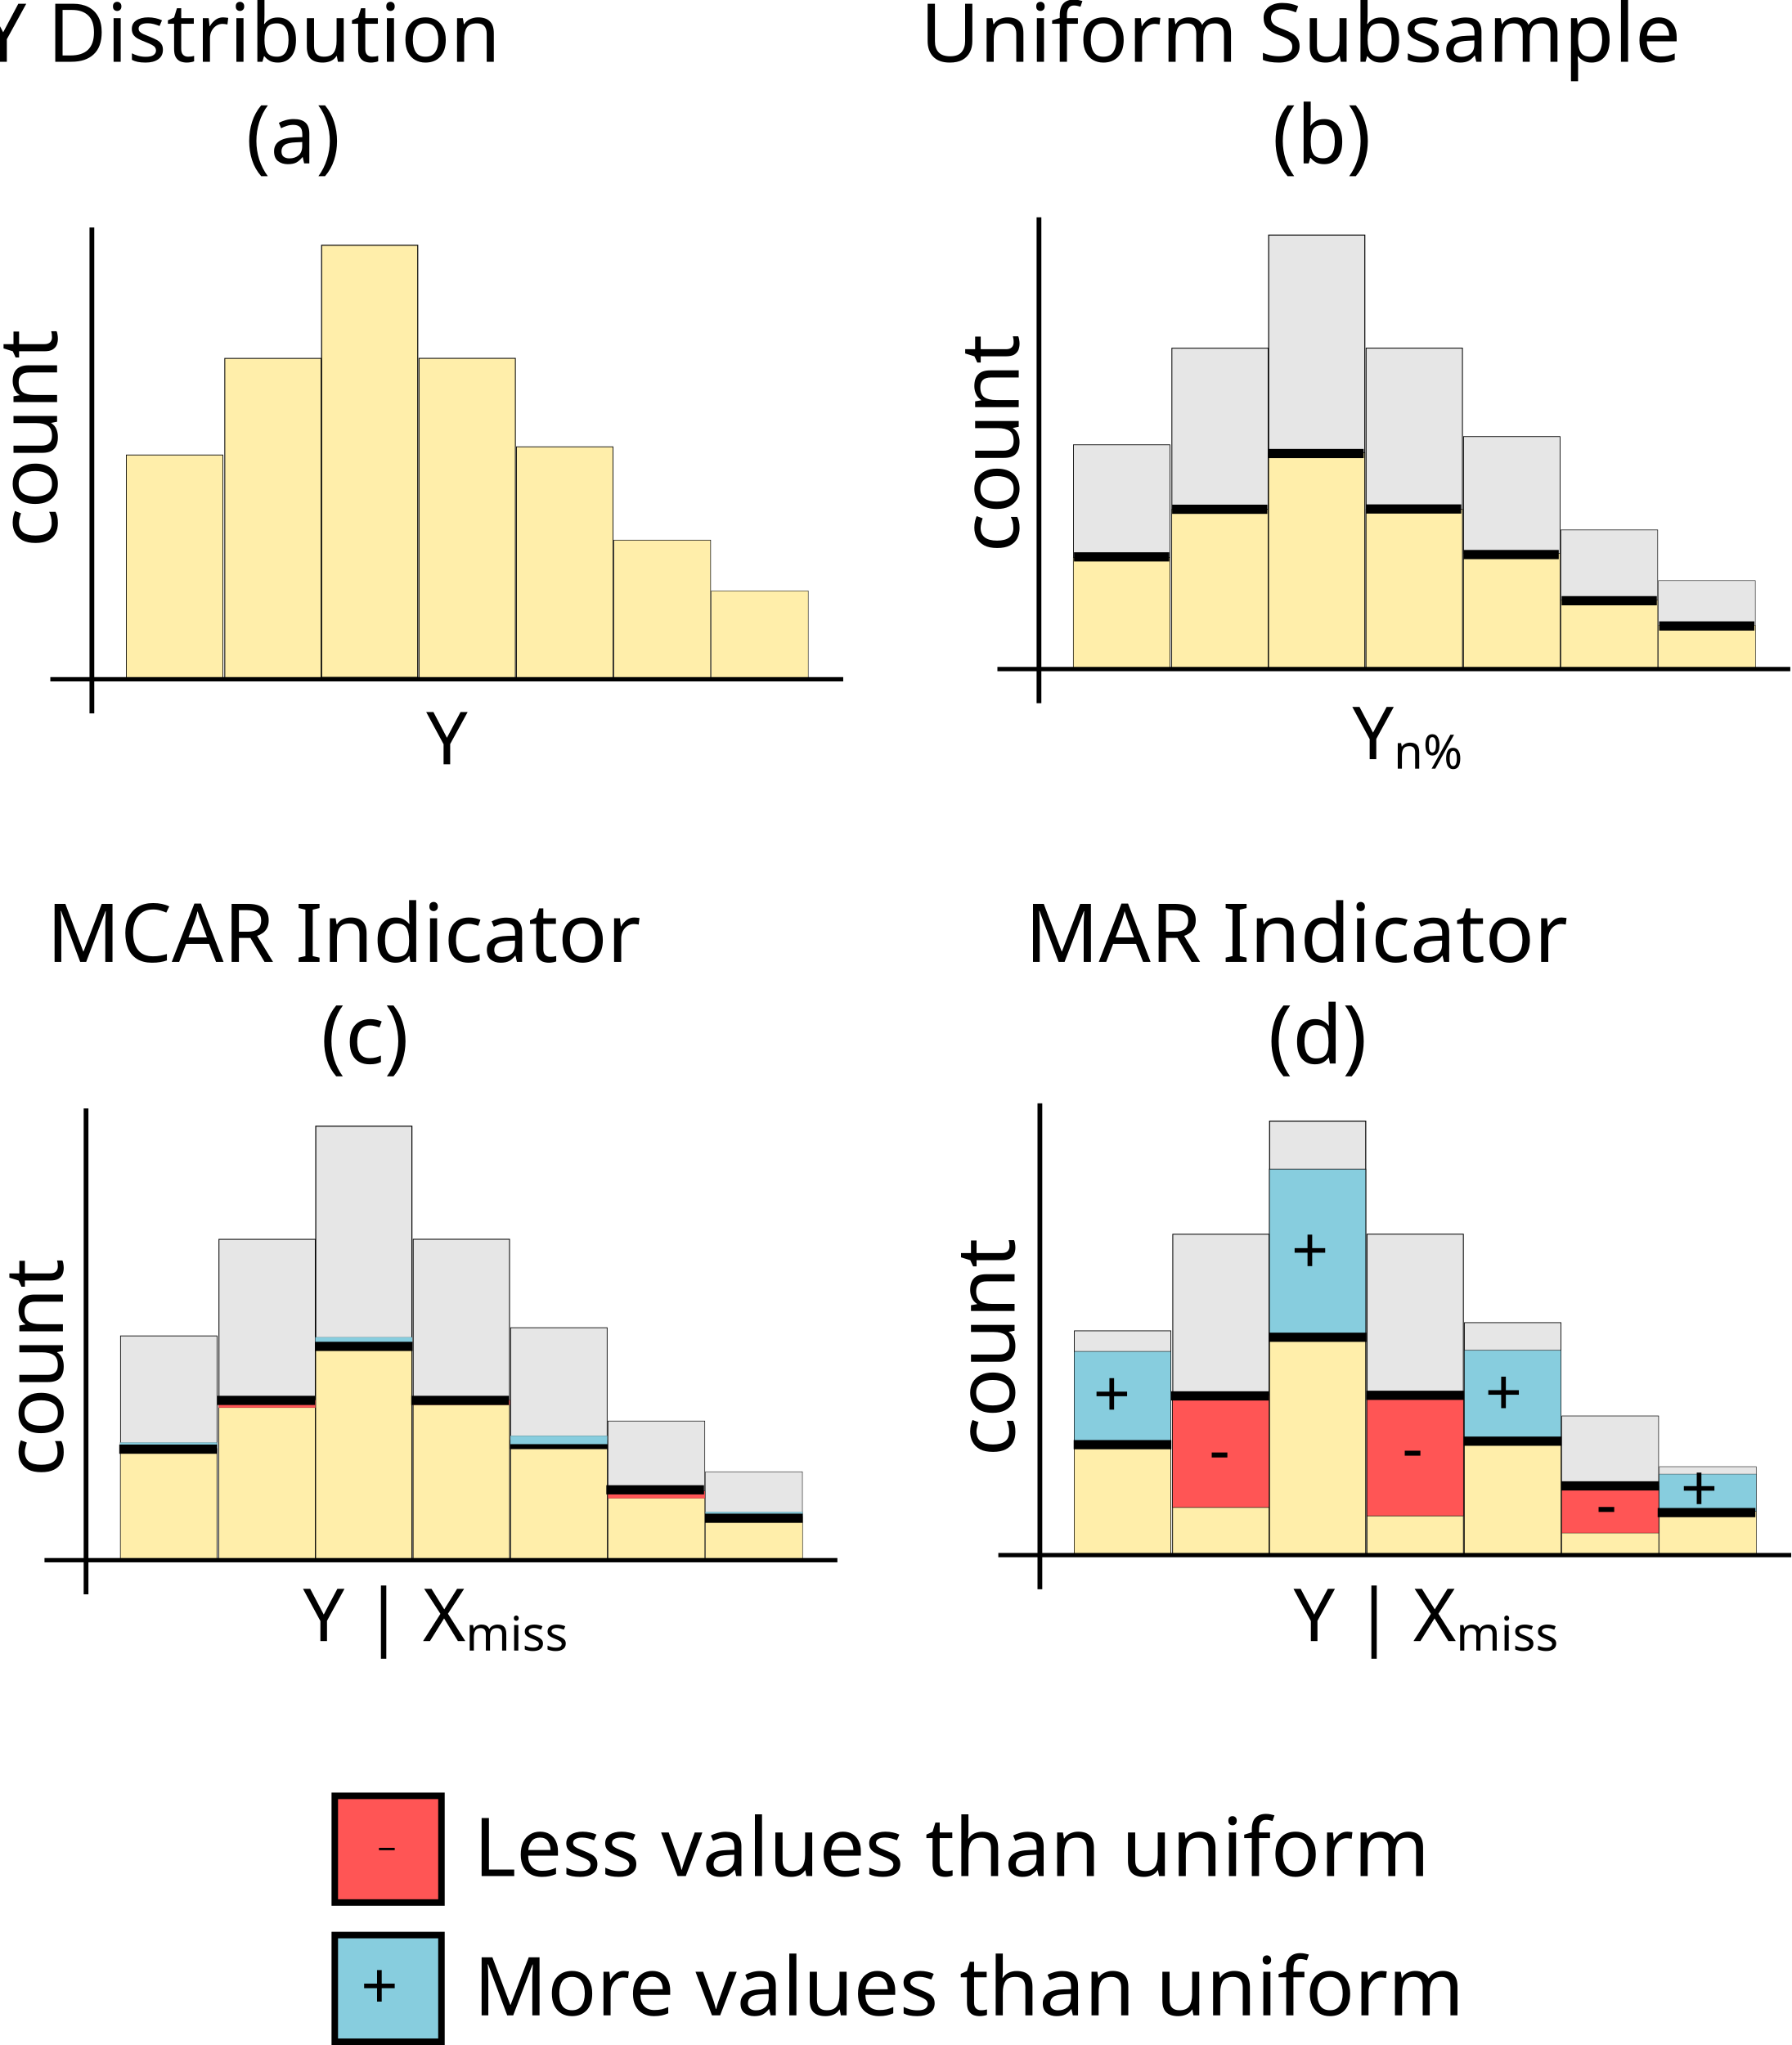
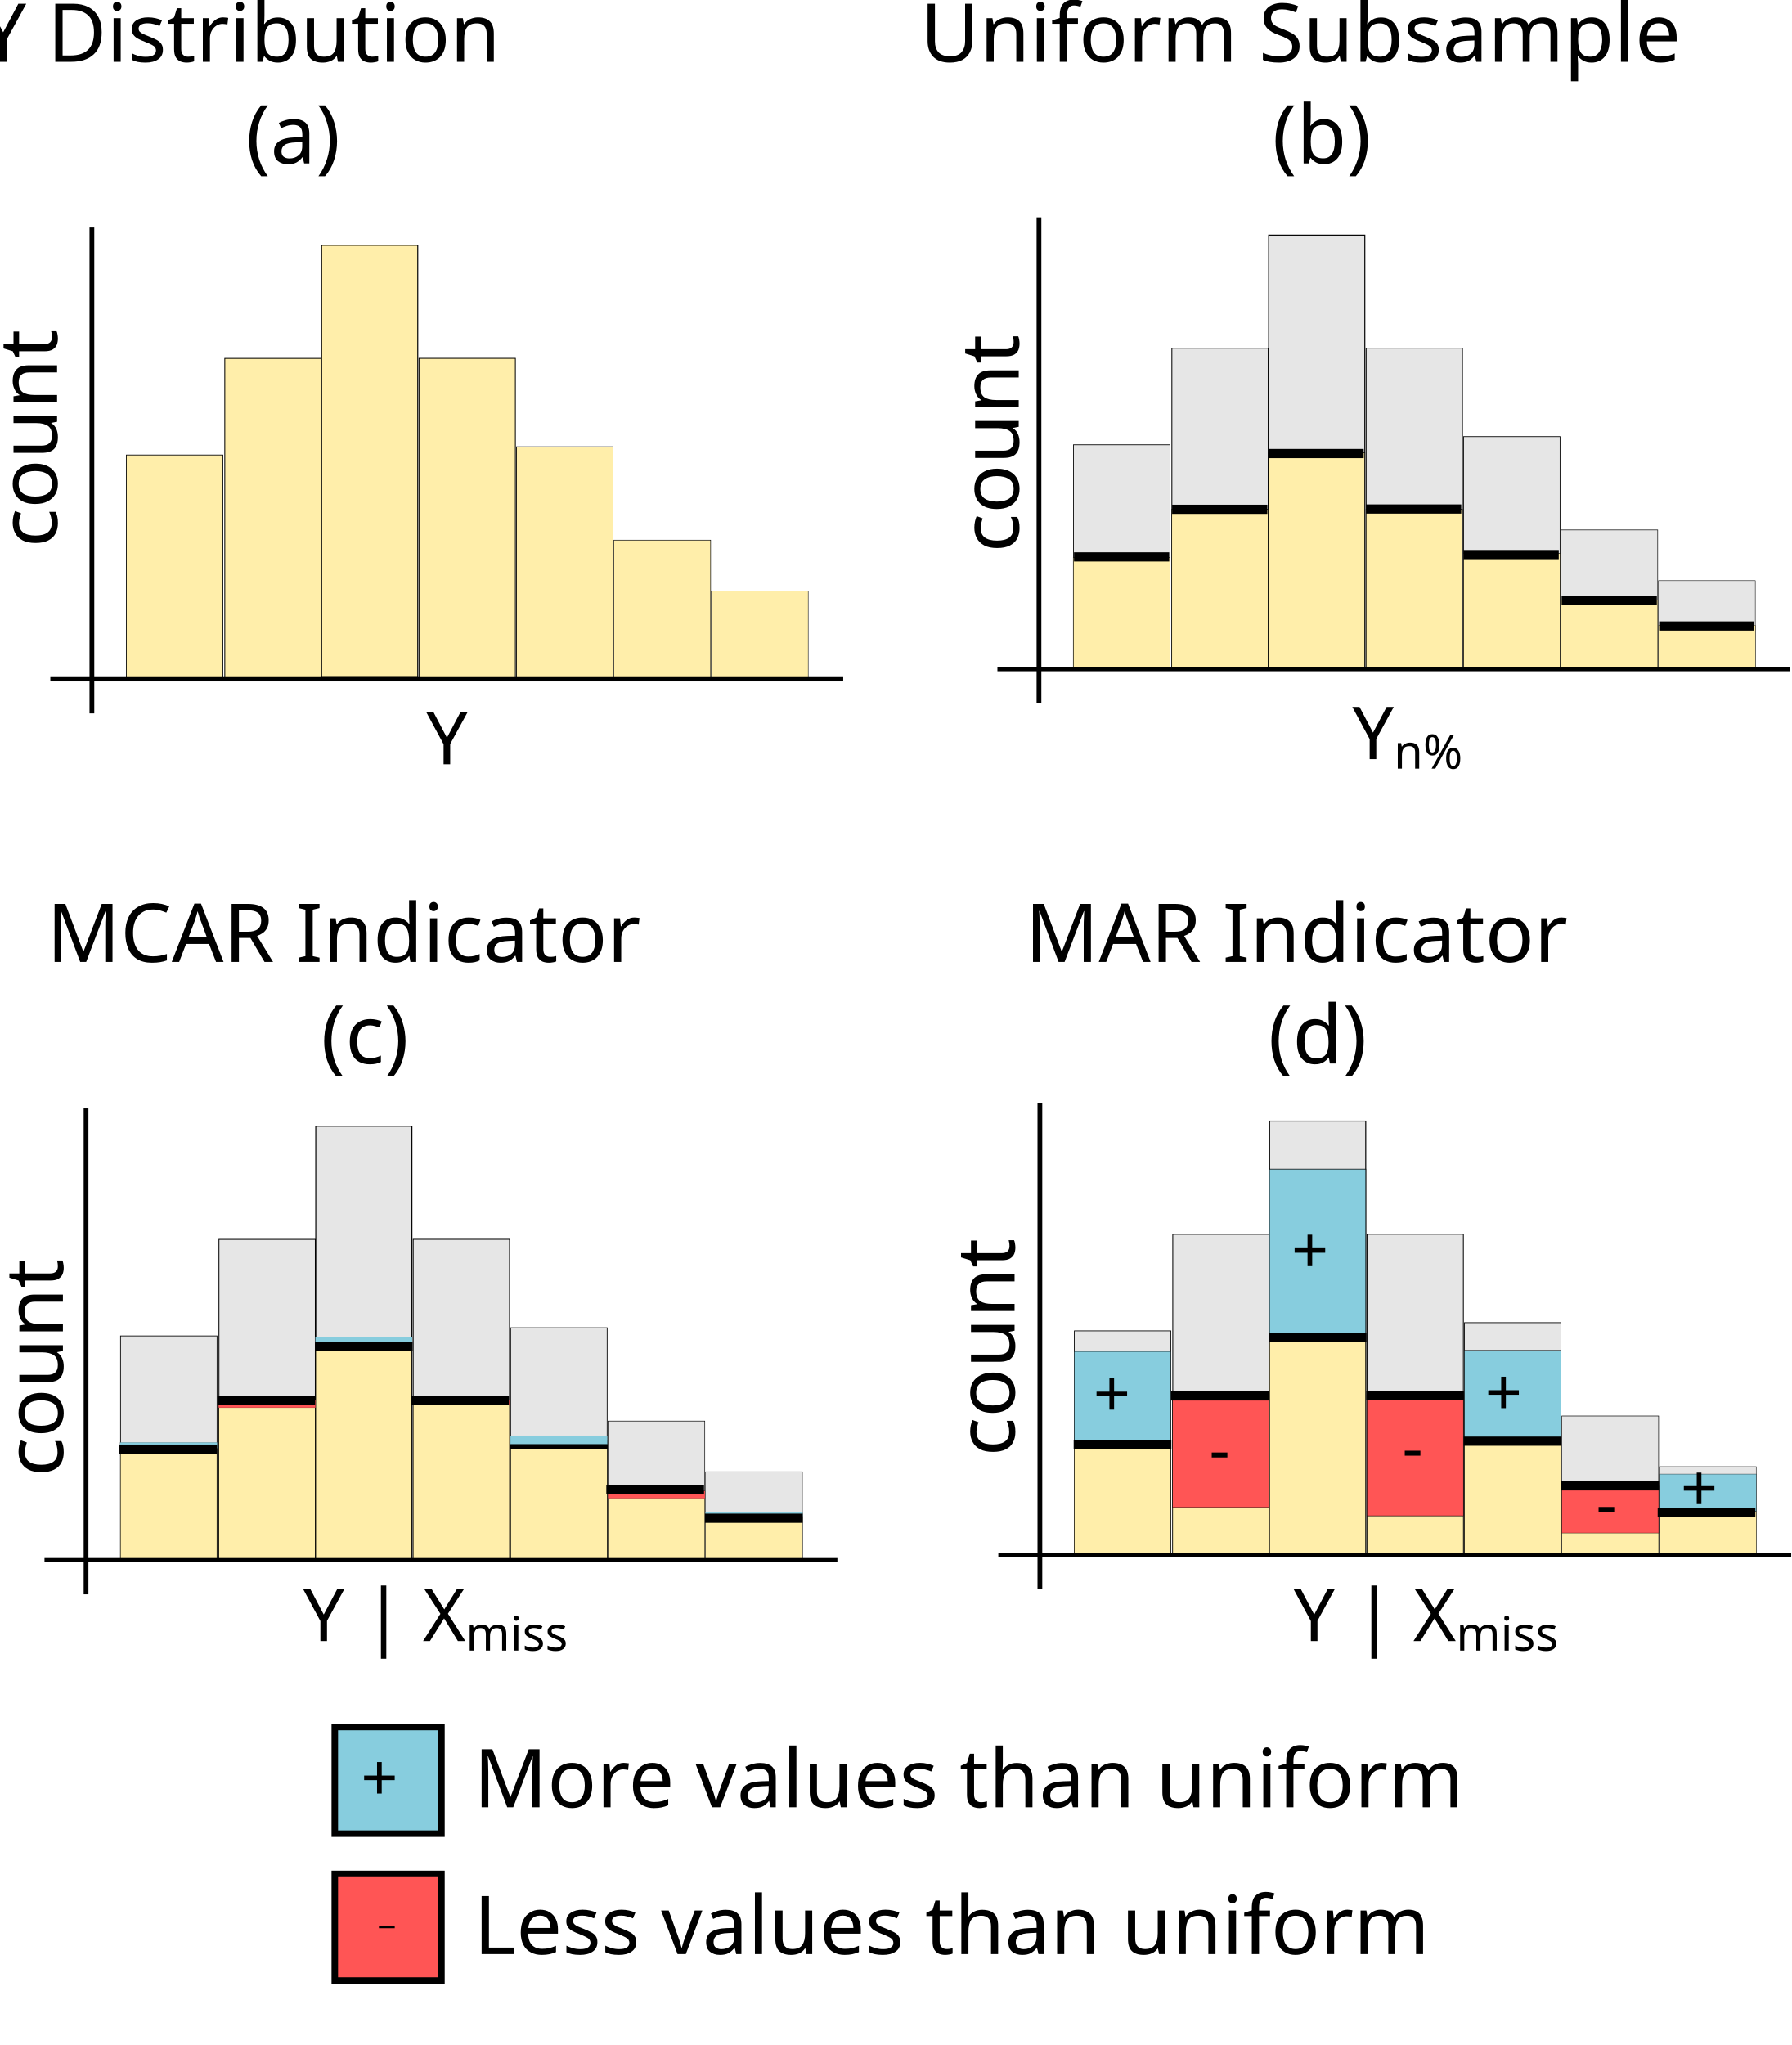
<svg xmlns="http://www.w3.org/2000/svg" width="77.751mm" height="88.755mm" viewBox="0 0 275.494 314.488" id="svg8900" version="1.1">
  <defs id="defs8902" />
  <g id="layer1" transform="translate(-60.64477,-176.9038)">
    <text xml:space="preserve" style="font-style:normal;font-weight:normal;font-size:12.5px;line-height:125%;font-family:sans-serif;text-align:center;letter-spacing:0px;word-spacing:0px;text-anchor:middle;fill:#000000;fill-opacity:1;stroke:none;stroke-width:1px;stroke-linecap:butt;stroke-linejoin:miter;stroke-opacity:1" x="124.882" y="309.202" id="text9964">
      <tspan id="tspan9966" x="124.882" y="309.202" style="font-size:12.5px;text-align:center;text-anchor:middle" />
      <tspan x="124.882" y="324.827" style="font-size:12.5px;text-align:center;text-anchor:middle" id="tspan16120">MCAR Indicator</tspan>
      <tspan x="124.882" y="340.452" style="font-size:12.5px;text-align:center;text-anchor:middle" id="tspan12563">(c)</tspan>
    </text>
    <text id="text9968" y="324.827" x="271.417" style="font-style:normal;font-weight:normal;font-size:12.5px;line-height:125%;font-family:sans-serif;text-align:center;letter-spacing:0px;word-spacing:0px;text-anchor:middle;fill:#000000;fill-opacity:1;stroke:none;stroke-width:1px;stroke-linecap:butt;stroke-linejoin:miter;stroke-opacity:1" xml:space="preserve">
      <tspan style="font-size:12.5px;text-align:center;text-anchor:middle" y="324.827" x="271.417" id="tspan12338">MAR Indicator</tspan>
      <tspan style="font-size:12.5px;text-align:center;text-anchor:middle" y="340.452" x="271.417" id="tspan12567">(d)</tspan>
    </text>
    <text id="text10459" y="186.401" x="126.039" style="font-style:normal;font-weight:normal;font-size:31.25px;line-height:125%;font-family:sans-serif;text-align:center;letter-spacing:0px;word-spacing:0px;text-anchor:middle;fill:#000000;fill-opacity:1;stroke:none;stroke-width:1px;stroke-linecap:butt;stroke-linejoin:miter;stroke-opacity:1" xml:space="preserve">
      <tspan style="font-style:normal;font-variant:normal;font-weight:normal;font-stretch:normal;font-size:12.5px;font-family:sans-serif;-inkscape-font-specification:sans-serif;text-align:center;text-anchor:middle" y="186.401" x="126.039" id="tspan12332">Y Distribution</tspan>
      <tspan style="font-style:normal;font-variant:normal;font-weight:normal;font-stretch:normal;font-size:12.5px;font-family:sans-serif;-inkscape-font-specification:sans-serif;text-align:center;text-anchor:middle" y="202.026" x="126.039" id="tspan12386">(a)</tspan>
    </text>
    <text xml:space="preserve" style="font-style:normal;font-weight:normal;font-size:12.5px;line-height:125%;font-family:sans-serif;text-align:center;letter-spacing:0px;word-spacing:0px;text-anchor:middle;fill:#000000;fill-opacity:1;stroke:none;stroke-width:1px;stroke-linecap:butt;stroke-linejoin:miter;stroke-opacity:1" x="272.052" y="170.776" id="text10463">
      <tspan id="tspan10465" x="272.052" y="170.776" style="font-size:12.5px;text-align:center;text-anchor:middle" />
      <tspan x="272.052" y="186.401" style="font-size:12.5px;text-align:center;text-anchor:middle" id="tspan12340">Uniform Subsample</tspan>
      <tspan x="272.052" y="202.026" style="font-size:12.5px;text-align:center;text-anchor:middle" id="tspan12559">(b)</tspan>
    </text>
-     <text id="text12283" y="465.415" x="133.5" style="font-style:normal;font-weight:normal;font-size:31.25px;line-height:125%;font-family:sans-serif;letter-spacing:0px;word-spacing:0px;fill:#000000;fill-opacity:1;stroke:none;stroke-width:1px;stroke-linecap:butt;stroke-linejoin:miter;stroke-opacity:1" xml:space="preserve">
-       <tspan style="font-size:12.5px" y="465.415" x="133.5" id="tspan12285">Less values than uniform</tspan>
+     <text id="text12283" y="477.415" x="133.5" style="font-style:normal;font-weight:normal;font-size:31.25px;line-height:125%;font-family:sans-serif;letter-spacing:0px;word-spacing:0px;fill:#000000;fill-opacity:1;stroke:none;stroke-width:1px;stroke-linecap:butt;stroke-linejoin:miter;stroke-opacity:1" xml:space="preserve">
+       <tspan style="font-size:12.5px" y="477.415" x="133.5" id="tspan12285">Less values than uniform</tspan>
    </text>
-     <text xml:space="preserve" style="font-style:normal;font-weight:normal;font-size:12.5px;line-height:125%;font-family:sans-serif;letter-spacing:0px;word-spacing:0px;fill:#000000;fill-opacity:1;stroke:none;stroke-width:1px;stroke-linecap:butt;stroke-linejoin:miter;stroke-opacity:1" x="133.5" y="486.827" id="text12287">
-       <tspan id="tspan12289" x="133.5" y="486.827" style="font-size:12.5px">More values than uniform</tspan>
+     <text xml:space="preserve" style="font-style:normal;font-weight:normal;font-size:12.5px;line-height:125%;font-family:sans-serif;letter-spacing:0px;word-spacing:0px;fill:#000000;fill-opacity:1;stroke:none;stroke-width:1px;stroke-linecap:butt;stroke-linejoin:miter;stroke-opacity:1" x="133.5" y="454.827" id="text12287">
+       <tspan id="tspan12289" x="133.5" y="454.827" style="font-size:12.5px">More values than uniform</tspan>
    </text>
-     <g id="g12299" transform="translate(18.75001,-32.86985)">
+     <g id="g12299" transform="translate(18.75001,-64.86985)">
      <rect style="opacity:1;fill:#87cdde;fill-opacity:1;stroke:#000000;stroke-width:1;stroke-linecap:butt;stroke-linejoin:miter;stroke-miterlimit:4;stroke-dasharray:none;stroke-dashoffset:0;stroke-opacity:1" id="rect12281" width="16.406" height="16.406" x="93.384" y="507.355" />
      <text xml:space="preserve" style="font-style:normal;font-weight:normal;font-size:31.25px;line-height:125%;font-family:sans-serif;letter-spacing:0px;word-spacing:0px;fill:#000000;fill-opacity:1;stroke:none;stroke-width:1px;stroke-linecap:butt;stroke-linejoin:miter;stroke-opacity:1" x="97.398" y="518.693" id="text12291">
        <tspan id="tspan12293" x="97.398" y="518.693" style="font-size:10px">+</tspan>
      </text>
    </g>
-     <g id="g12304" transform="translate(18.75,-33.1875)">
+     <g id="g12304" transform="translate(18.75,-21.1875)">
      <rect y="486.262" x="93.384" height="16.406" width="16.406" id="rect11479" style="opacity:1;fill:#ff5555;fill-opacity:1;stroke:#000000;stroke-width:1;stroke-linecap:butt;stroke-linejoin:miter;stroke-miterlimit:4;stroke-dasharray:none;stroke-dashoffset:0;stroke-opacity:1" />
      <text transform="scale(1.468977,-0.6807457)" id="text12295" y="-724.493" x="67.927" style="font-style:normal;font-weight:normal;font-size:21.273px;line-height:125%;font-family:sans-serif;letter-spacing:0px;word-spacing:0px;fill:#000000;fill-opacity:1;stroke:none;stroke-width:1px;stroke-linecap:butt;stroke-linejoin:miter;stroke-opacity:1" xml:space="preserve">
        <tspan style="font-size:6.807px" y="-724.493" x="67.927" id="tspan12297">-</tspan>
      </text>
    </g>
    <g id="g15709" transform="translate(0,1.567398)">
      <rect y="245.305" x="80.077" height="34.545" width="14.847" id="rect9450" style="opacity:1;fill:#ffeeaa;fill-opacity:1;stroke:#000000;stroke-width:0.108;stroke-linecap:butt;stroke-linejoin:miter;stroke-miterlimit:4;stroke-dasharray:none;stroke-dashoffset:0;stroke-opacity:1" />
      <rect style="opacity:1;fill:#ffeeaa;fill-opacity:1;stroke:#000000;stroke-width:0.129;stroke-linecap:butt;stroke-linejoin:miter;stroke-miterlimit:4;stroke-dasharray:none;stroke-dashoffset:0;stroke-opacity:1" id="rect9460" width="14.817" height="49.119" x="95.218" y="230.452" />
      <rect y="213.053" x="110.106" height="66.471" width="14.788" id="rect9462" style="opacity:1;fill:#ffeeaa;fill-opacity:1;stroke:#000000;stroke-width:0.15;stroke-linecap:butt;stroke-linejoin:miter;stroke-miterlimit:4;stroke-dasharray:none;stroke-dashoffset:0;stroke-opacity:1" />
      <rect style="opacity:1;fill:#ffeeaa;fill-opacity:1;stroke:#000000;stroke-width:0.129;stroke-linecap:butt;stroke-linejoin:miter;stroke-miterlimit:4;stroke-dasharray:none;stroke-dashoffset:0;stroke-opacity:1" id="rect9464" width="14.817" height="49.371" x="125.092" y="230.442" />
      <rect y="244.046" x="140.078" height="35.801" width="14.844" id="rect9466" style="opacity:1;fill:#ffeeaa;fill-opacity:1;stroke:#000000;stroke-width:0.11;stroke-linecap:butt;stroke-linejoin:miter;stroke-miterlimit:4;stroke-dasharray:none;stroke-dashoffset:0;stroke-opacity:1" />
      <rect style="opacity:1;fill:#ffeeaa;fill-opacity:1;stroke:#000000;stroke-width:0.086;stroke-linecap:butt;stroke-linejoin:miter;stroke-miterlimit:4;stroke-dasharray:none;stroke-dashoffset:0;stroke-opacity:1" id="rect9468" width="14.879" height="21.494" x="155.061" y="258.397" />
      <rect y="266.195" x="170.048" height="13.726" width="14.903" id="rect9470" style="opacity:1;fill:#ffeeaa;fill-opacity:1;stroke:#000000;stroke-width:0.068;stroke-linecap:butt;stroke-linejoin:miter;stroke-miterlimit:4;stroke-dasharray:none;stroke-dashoffset:0;stroke-opacity:1" />
      <path style="fill:none;fill-rule:evenodd;stroke:#000000;stroke-width:0.732;stroke-linecap:butt;stroke-linejoin:miter;stroke-miterlimit:4;stroke-dasharray:none;stroke-opacity:1" d="m 74.776,285.045 0,-74.725" id="path9472" />
      <path id="path9448" d="m 68.384,279.795 121.95,0" style="fill:none;fill-rule:evenodd;stroke:#000000;stroke-width:0.661;stroke-linecap:butt;stroke-linejoin:miter;stroke-miterlimit:4;stroke-dasharray:none;stroke-opacity:1" />
      <text id="text12342" y="292.866" x="126.197" style="font-style:normal;font-weight:normal;font-size:11.25px;line-height:125%;font-family:sans-serif;letter-spacing:0px;word-spacing:0px;fill:#000000;fill-opacity:1;stroke:none;stroke-width:1px;stroke-linecap:butt;stroke-linejoin:miter;stroke-opacity:1" xml:space="preserve">
        <tspan y="292.866" x="126.197" id="tspan12344">Y</tspan>
      </text>
      <text transform="matrix(0,-1,1,0,0,0)" id="text12358" y="69.422" x="-259.522" style="font-style:normal;font-weight:normal;font-size:12.5px;line-height:125%;font-family:sans-serif;letter-spacing:0px;word-spacing:0px;fill:#000000;fill-opacity:1;stroke:none;stroke-width:1px;stroke-linecap:butt;stroke-linejoin:miter;stroke-opacity:1" xml:space="preserve">
        <tspan y="69.422" x="-259.522" id="tspan12360">count</tspan>
      </text>
    </g>
    <g id="g15591" transform="translate(-1.312005,0)">
      <rect style="opacity:1;fill:#e6e6e6;fill-opacity:1;stroke:#000000;stroke-width:0.108;stroke-linecap:butt;stroke-linejoin:miter;stroke-miterlimit:4;stroke-dasharray:none;stroke-dashoffset:0;stroke-opacity:1" id="rect9534" width="14.847" height="34.545" x="227.054" y="245.305" />
      <rect y="230.452" x="242.195" height="49.119" width="14.817" id="rect9536" style="opacity:1;fill:#e6e6e6;fill-opacity:1;stroke:#000000;stroke-width:0.129;stroke-linecap:butt;stroke-linejoin:miter;stroke-miterlimit:4;stroke-dasharray:none;stroke-dashoffset:0;stroke-opacity:1" />
      <rect style="opacity:1;fill:#e6e6e6;fill-opacity:1;stroke:#000000;stroke-width:0.15;stroke-linecap:butt;stroke-linejoin:miter;stroke-miterlimit:4;stroke-dasharray:none;stroke-dashoffset:0;stroke-opacity:1" id="rect9538" width="14.788" height="66.471" x="257.083" y="213.053" />
      <rect y="230.442" x="272.069" height="49.371" width="14.817" id="rect9540" style="opacity:1;fill:#e6e6e6;fill-opacity:1;stroke:#000000;stroke-width:0.129;stroke-linecap:butt;stroke-linejoin:miter;stroke-miterlimit:4;stroke-dasharray:none;stroke-dashoffset:0;stroke-opacity:1" />
      <rect style="opacity:1;fill:#e6e6e6;fill-opacity:1;stroke:#000000;stroke-width:0.11;stroke-linecap:butt;stroke-linejoin:miter;stroke-miterlimit:4;stroke-dasharray:none;stroke-dashoffset:0;stroke-opacity:1" id="rect9542" width="14.844" height="35.801" x="287.055" y="244.046" />
      <rect y="258.397" x="302.038" height="21.494" width="14.879" id="rect9544" style="opacity:1;fill:#e6e6e6;fill-opacity:1;stroke:#000000;stroke-width:0.086;stroke-linecap:butt;stroke-linejoin:miter;stroke-miterlimit:4;stroke-dasharray:none;stroke-dashoffset:0;stroke-opacity:1" />
      <rect style="opacity:1;fill:#e6e6e6;fill-opacity:1;stroke:#000000;stroke-width:0.068;stroke-linecap:butt;stroke-linejoin:miter;stroke-miterlimit:4;stroke-dasharray:none;stroke-dashoffset:0;stroke-opacity:1" id="rect9546" width="14.903" height="13.726" x="317.026" y="266.195" />
      <path id="path9548" d="m 221.753,285.045 0,-74.725" style="fill:none;fill-rule:evenodd;stroke:#000000;stroke-width:0.732;stroke-linecap:butt;stroke-linejoin:miter;stroke-miterlimit:4;stroke-dasharray:none;stroke-opacity:1" />
      <rect y="262.629" x="227.031" height="17.264" width="14.852" id="rect9566" style="opacity:1;fill:#ffeeaa;fill-opacity:1;stroke:#000000;stroke-width:0.077;stroke-linecap:butt;stroke-linejoin:miter;stroke-miterlimit:4;stroke-dasharray:none;stroke-dashoffset:0;stroke-opacity:1" />
      <rect style="opacity:1;fill:#ffeeaa;fill-opacity:1;stroke:#000000;stroke-width:0.091;stroke-linecap:butt;stroke-linejoin:miter;stroke-miterlimit:4;stroke-dasharray:none;stroke-dashoffset:0;stroke-opacity:1" id="rect9568" width="14.823" height="24.548" x="242.178" y="255.206" />
      <rect y="246.51" x="257.071" height="33.22" width="14.793" id="rect9570" style="opacity:1;fill:#ffeeaa;fill-opacity:1;stroke:#000000;stroke-width:0.106;stroke-linecap:butt;stroke-linejoin:miter;stroke-miterlimit:4;stroke-dasharray:none;stroke-dashoffset:0;stroke-opacity:1" />
      <rect style="opacity:1;fill:#ffeeaa;fill-opacity:1;stroke:#000000;stroke-width:0.092;stroke-linecap:butt;stroke-linejoin:miter;stroke-miterlimit:4;stroke-dasharray:none;stroke-dashoffset:0;stroke-opacity:1" id="rect9572" width="14.822" height="24.674" x="272.062" y="255.201" />
      <rect y="261.999" x="287.054" height="17.892" width="14.849" id="rect9574" style="opacity:1;fill:#ffeeaa;fill-opacity:1;stroke:#000000;stroke-width:0.078;stroke-linecap:butt;stroke-linejoin:miter;stroke-miterlimit:4;stroke-dasharray:none;stroke-dashoffset:0;stroke-opacity:1" />
      <rect style="opacity:1;fill:#ffeeaa;fill-opacity:1;stroke:#000000;stroke-width:0.061;stroke-linecap:butt;stroke-linejoin:miter;stroke-miterlimit:4;stroke-dasharray:none;stroke-dashoffset:0;stroke-opacity:1" id="rect9576" width="14.884" height="10.742" x="302.041" y="269.171" />
      <rect y="273.069" x="317.035" height="6.86" width="14.908" id="rect9578" style="opacity:1;fill:#ffeeaa;fill-opacity:1;stroke:#000000;stroke-width:0.048;stroke-linecap:butt;stroke-linejoin:miter;stroke-miterlimit:4;stroke-dasharray:none;stroke-dashoffset:0;stroke-opacity:1" />
      <path style="fill:none;fill-rule:evenodd;stroke:#000000;stroke-width:0.661;stroke-linecap:butt;stroke-linejoin:miter;stroke-miterlimit:4;stroke-dasharray:none;stroke-opacity:1" d="m 215.361,279.795 121.95,0" id="path9550" />
      <path id="path9840" d="m 227.143,262.543 14.643,0" style="fill:none;fill-rule:evenodd;stroke:#000000;stroke-width:1.414;stroke-linecap:butt;stroke-linejoin:miter;stroke-miterlimit:4;stroke-dasharray:none;stroke-opacity:1" />
      <path style="fill:none;fill-rule:evenodd;stroke:#000000;stroke-width:1.414;stroke-linecap:butt;stroke-linejoin:miter;stroke-miterlimit:4;stroke-dasharray:none;stroke-opacity:1" d="m 242.232,255.221 14.643,0" id="path9842" />
      <path id="path9844" d="m 257.054,246.65 14.643,0" style="fill:none;fill-rule:evenodd;stroke:#000000;stroke-width:1.414;stroke-linecap:butt;stroke-linejoin:miter;stroke-miterlimit:4;stroke-dasharray:none;stroke-opacity:1" />
      <path style="fill:none;fill-rule:evenodd;stroke:#000000;stroke-width:1.414;stroke-linecap:butt;stroke-linejoin:miter;stroke-miterlimit:4;stroke-dasharray:none;stroke-opacity:1" d="m 272.054,255.177 14.643,0" id="path9846" />
      <path id="path9848" d="m 287.054,262.186 14.643,0" style="fill:none;fill-rule:evenodd;stroke:#000000;stroke-width:1.414;stroke-linecap:butt;stroke-linejoin:miter;stroke-miterlimit:4;stroke-dasharray:none;stroke-opacity:1" />
      <path style="fill:none;fill-rule:evenodd;stroke:#000000;stroke-width:1.414;stroke-linecap:butt;stroke-linejoin:miter;stroke-miterlimit:4;stroke-dasharray:none;stroke-opacity:1" d="m 302.143,269.284 14.643,0" id="path9850" />
      <path id="path9852" d="m 317.143,273.168 14.643,0" style="fill:none;fill-rule:evenodd;stroke:#000000;stroke-width:1.414;stroke-linecap:butt;stroke-linejoin:miter;stroke-miterlimit:4;stroke-dasharray:none;stroke-opacity:1" />
      <text xml:space="preserve" style="font-style:normal;font-weight:normal;font-size:11.25px;line-height:125%;font-family:sans-serif;letter-spacing:0px;word-spacing:0px;fill:#000000;fill-opacity:1;stroke:none;stroke-width:1px;stroke-linecap:butt;stroke-linejoin:miter;stroke-opacity:1" x="269.947" y="293.647" id="text12346">
        <tspan id="tspan12348" x="269.947" y="293.647">Y<tspan id="tspan12384" style="font-size:65%;baseline-shift:sub">n%</tspan>
        </tspan>
      </text>
      <text xml:space="preserve" style="font-style:normal;font-weight:normal;font-size:12.5px;line-height:125%;font-family:sans-serif;letter-spacing:0px;word-spacing:0px;fill:#000000;fill-opacity:1;stroke:none;stroke-width:1px;stroke-linecap:butt;stroke-linejoin:miter;stroke-opacity:1" x="-261.866" y="218.64" id="text12409" transform="matrix(0,-1,1,0,0,0)">
        <tspan id="tspan12411" x="-261.866" y="218.64">count</tspan>
      </text>
    </g>
    <g id="g15672" transform="translate(0.8975562,0.78125)">
      <rect style="opacity:1;fill:#e6e6e6;fill-opacity:1;stroke:#000000;stroke-width:0.108;stroke-linecap:butt;stroke-linejoin:miter;stroke-miterlimit:4;stroke-dasharray:none;stroke-dashoffset:0;stroke-opacity:1" id="rect9644" width="14.847" height="34.545" x="78.282" y="381.564" />
      <rect y="366.711" x="93.422" height="49.119" width="14.817" id="rect9646" style="opacity:1;fill:#e6e6e6;fill-opacity:1;stroke:#000000;stroke-width:0.129;stroke-linecap:butt;stroke-linejoin:miter;stroke-miterlimit:4;stroke-dasharray:none;stroke-dashoffset:0;stroke-opacity:1" />
      <rect style="opacity:1;fill:#e6e6e6;fill-opacity:1;stroke:#000000;stroke-width:0.15;stroke-linecap:butt;stroke-linejoin:miter;stroke-miterlimit:4;stroke-dasharray:none;stroke-dashoffset:0;stroke-opacity:1" id="rect9648" width="14.788" height="66.471" x="108.311" y="349.312" />
      <rect y="366.701" x="123.296" height="49.371" width="14.817" id="rect9650" style="opacity:1;fill:#e6e6e6;fill-opacity:1;stroke:#000000;stroke-width:0.129;stroke-linecap:butt;stroke-linejoin:miter;stroke-miterlimit:4;stroke-dasharray:none;stroke-dashoffset:0;stroke-opacity:1" />
      <rect style="opacity:1;fill:#e6e6e6;fill-opacity:1;stroke:#000000;stroke-width:0.11;stroke-linecap:butt;stroke-linejoin:miter;stroke-miterlimit:4;stroke-dasharray:none;stroke-dashoffset:0;stroke-opacity:1" id="rect9652" width="14.844" height="35.801" x="138.283" y="380.305" />
      <rect y="394.656" x="153.265" height="21.494" width="14.879" id="rect9654" style="opacity:1;fill:#e6e6e6;fill-opacity:1;stroke:#000000;stroke-width:0.086;stroke-linecap:butt;stroke-linejoin:miter;stroke-miterlimit:4;stroke-dasharray:none;stroke-dashoffset:0;stroke-opacity:1" />
      <rect style="opacity:1;fill:#e6e6e6;fill-opacity:1;stroke:#000000;stroke-width:0.068;stroke-linecap:butt;stroke-linejoin:miter;stroke-miterlimit:4;stroke-dasharray:none;stroke-dashoffset:0;stroke-opacity:1" id="rect9656" width="14.903" height="13.726" x="168.253" y="402.454" />
      <path id="path9658" d="m 72.98,421.304 0,-74.725" style="fill:none;fill-rule:evenodd;stroke:#000000;stroke-width:0.732;stroke-linecap:butt;stroke-linejoin:miter;stroke-miterlimit:4;stroke-dasharray:none;stroke-opacity:1" />
      <rect y="398.888" x="78.259" height="17.264" width="14.852" id="rect9660" style="opacity:1;fill:#ffeeaa;fill-opacity:1;stroke:#000000;stroke-width:0.077;stroke-linecap:butt;stroke-linejoin:miter;stroke-miterlimit:4;stroke-dasharray:none;stroke-dashoffset:0;stroke-opacity:1" />
      <rect style="opacity:1;fill:#ffeeaa;fill-opacity:1;stroke:#000000;stroke-width:0.091;stroke-linecap:butt;stroke-linejoin:miter;stroke-miterlimit:4;stroke-dasharray:none;stroke-dashoffset:0;stroke-opacity:1" id="rect9662" width="14.823" height="24.548" x="93.405" y="391.465" />
      <rect y="382.769" x="108.299" height="33.22" width="14.793" id="rect9664" style="opacity:1;fill:#ffeeaa;fill-opacity:1;stroke:#000000;stroke-width:0.106;stroke-linecap:butt;stroke-linejoin:miter;stroke-miterlimit:4;stroke-dasharray:none;stroke-dashoffset:0;stroke-opacity:1" />
      <rect style="opacity:1;fill:#ffeeaa;fill-opacity:1;stroke:#000000;stroke-width:0.092;stroke-linecap:butt;stroke-linejoin:miter;stroke-miterlimit:4;stroke-dasharray:none;stroke-dashoffset:0;stroke-opacity:1" id="rect9666" width="14.822" height="24.674" x="123.29" y="391.46" />
      <rect y="398.258" x="138.281" height="17.892" width="14.849" id="rect9668" style="opacity:1;fill:#ffeeaa;fill-opacity:1;stroke:#000000;stroke-width:0.078;stroke-linecap:butt;stroke-linejoin:miter;stroke-miterlimit:4;stroke-dasharray:none;stroke-dashoffset:0;stroke-opacity:1" />
      <rect style="opacity:1;fill:#ffeeaa;fill-opacity:1;stroke:#000000;stroke-width:0.061;stroke-linecap:butt;stroke-linejoin:miter;stroke-miterlimit:4;stroke-dasharray:none;stroke-dashoffset:0;stroke-opacity:1" id="rect9670" width="14.884" height="10.742" x="153.269" y="405.43" />
      <rect y="409.327" x="168.262" height="6.86" width="14.908" id="rect9672" style="opacity:1;fill:#ffeeaa;fill-opacity:1;stroke:#000000;stroke-width:0.048;stroke-linecap:butt;stroke-linejoin:miter;stroke-miterlimit:4;stroke-dasharray:none;stroke-dashoffset:0;stroke-opacity:1" />
      <path style="fill:none;fill-rule:evenodd;stroke:#000000;stroke-width:0.661;stroke-linecap:butt;stroke-linejoin:miter;stroke-miterlimit:4;stroke-dasharray:none;stroke-opacity:1" d="m 66.589,416.054 121.95,0" id="path9674" />
      <rect transform="scale(1,-1)" style="opacity:1;fill:#87cdde;fill-opacity:1;stroke:#000000;stroke-width:0.018;stroke-linecap:butt;stroke-linejoin:miter;stroke-miterlimit:4;stroke-dasharray:none;stroke-dashoffset:0;stroke-opacity:1" id="rect9676" width="14.935" height="0.914" x="78.217" y="-398.854" />
      <rect y="391.439" x="93.355" height="1.173" width="14.923" id="rect9678" style="opacity:1;fill:#ff5555;fill-opacity:1;stroke:#000000;stroke-width:0.02;stroke-linecap:butt;stroke-linejoin:miter;stroke-miterlimit:4;stroke-dasharray:none;stroke-dashoffset:0;stroke-opacity:1" />
      <path id="path9680" d="m 78.09,398.981 15.026,0" style="fill:none;fill-rule:evenodd;stroke:#000000;stroke-width:1.414;stroke-linecap:butt;stroke-linejoin:miter;stroke-miterlimit:4;stroke-dasharray:none;stroke-dashoffset:0;stroke-opacity:1" />
      <path style="fill:none;fill-rule:evenodd;stroke:#000000;stroke-width:1.414;stroke-linecap:butt;stroke-linejoin:miter;stroke-miterlimit:4;stroke-dasharray:none;stroke-dashoffset:0;stroke-opacity:1" d="m 93.179,391.481 15.026,0" id="path9854" />
      <rect transform="scale(1,-1)" style="opacity:1;fill:#87cdde;fill-opacity:1;stroke:#000000;stroke-width:0.018;stroke-linecap:butt;stroke-linejoin:miter;stroke-miterlimit:4;stroke-dasharray:none;stroke-dashoffset:0;stroke-opacity:1" id="rect9856" width="14.917" height="0.967" x="108.237" y="-382.725" />
      <rect y="391.433" x="123.236" height="0.732" width="14.929" id="rect9858" style="opacity:1;fill:#ff5555;fill-opacity:1;stroke:#000000;stroke-width:0.016;stroke-linecap:butt;stroke-linejoin:miter;stroke-miterlimit:4;stroke-dasharray:none;stroke-dashoffset:0;stroke-opacity:1" />
      <rect y="405.416" x="153.24" height="1.139" width="14.942" id="rect9860" style="opacity:1;fill:#ff5555;fill-opacity:1;stroke:#000000;stroke-width:0.02;stroke-linecap:butt;stroke-linejoin:miter;stroke-miterlimit:4;stroke-dasharray:none;stroke-dashoffset:0;stroke-opacity:1" />
      <rect transform="scale(1,-1)" style="opacity:1;fill:#87cdde;fill-opacity:1;stroke:#000000;stroke-width:0.015;stroke-linecap:butt;stroke-linejoin:miter;stroke-miterlimit:4;stroke-dasharray:none;stroke-dashoffset:0;stroke-opacity:1" id="rect9862" width="14.955" height="0.697" x="168.239" y="-409.305" />
      <path id="path9864" d="m 108.179,383.177 15.026,0" style="fill:none;fill-rule:evenodd;stroke:#000000;stroke-width:1.414;stroke-linecap:butt;stroke-linejoin:miter;stroke-miterlimit:4;stroke-dasharray:none;stroke-dashoffset:0;stroke-opacity:1" />
      <path style="fill:none;fill-rule:evenodd;stroke:#000000;stroke-width:1.414;stroke-linecap:butt;stroke-linejoin:miter;stroke-miterlimit:4;stroke-dasharray:none;stroke-dashoffset:0;stroke-opacity:1" d="m 123,391.481 15.026,0" id="path9866" />
      <path id="path9868" d="m 138.179,398.267 15.026,0" style="fill:none;fill-rule:evenodd;stroke:#000000;stroke-width:1.414;stroke-linecap:butt;stroke-linejoin:miter;stroke-miterlimit:4;stroke-dasharray:none;stroke-dashoffset:0;stroke-opacity:1" />
      <path style="fill:none;fill-rule:evenodd;stroke:#000000;stroke-width:1.414;stroke-linecap:butt;stroke-linejoin:miter;stroke-miterlimit:4;stroke-dasharray:none;stroke-dashoffset:0;stroke-opacity:1" d="m 153,405.231 15.026,0" id="path9870" />
      <path id="path9872" d="m 168.179,409.606 15.026,0" style="fill:none;fill-rule:evenodd;stroke:#000000;stroke-width:1.414;stroke-linecap:butt;stroke-linejoin:miter;stroke-miterlimit:4;stroke-dasharray:none;stroke-dashoffset:0;stroke-opacity:1" />
      <rect transform="scale(1,-1)" style="opacity:1;fill:#87cdde;fill-opacity:1;stroke:#000000;stroke-width:0.021;stroke-linecap:butt;stroke-linejoin:miter;stroke-miterlimit:4;stroke-dasharray:none;stroke-dashoffset:0;stroke-opacity:1" id="rect9958" width="14.929" height="1.32" x="138.241" y="-398.223" />
      <text xml:space="preserve" style="font-style:normal;font-weight:normal;font-size:11.25px;line-height:125%;font-family:sans-serif;letter-spacing:0px;word-spacing:0px;fill:#000000;fill-opacity:1;stroke:none;stroke-width:1px;stroke-linecap:butt;stroke-linejoin:miter;stroke-opacity:1" x="106.353" y="428.491" id="text12354">
        <tspan id="tspan12356" x="106.353" y="428.491">Y | X<tspan id="tspan12376" style="font-size:65%;baseline-shift:sub">miss</tspan>
        </tspan>
      </text>
      <text transform="matrix(0,-1,1,0,0,0)" id="text12551" y="69.422" x="-403.21" style="font-style:normal;font-weight:normal;font-size:12.5px;line-height:125%;font-family:sans-serif;letter-spacing:0px;word-spacing:0px;fill:#000000;fill-opacity:1;stroke:none;stroke-width:1px;stroke-linecap:butt;stroke-linejoin:miter;stroke-opacity:1" xml:space="preserve">
        <tspan y="69.422" x="-403.21" id="tspan12553">count</tspan>
      </text>
    </g>
    <g id="g15621" transform="translate(1.171875,0)">
      <rect y="381.564" x="224.71" height="34.545" width="14.847" id="rect9612" style="opacity:1;fill:#e6e6e6;fill-opacity:1;stroke:#000000;stroke-width:0.108;stroke-linecap:butt;stroke-linejoin:miter;stroke-miterlimit:4;stroke-dasharray:none;stroke-dashoffset:0;stroke-opacity:1" />
      <rect style="opacity:1;fill:#e6e6e6;fill-opacity:1;stroke:#000000;stroke-width:0.129;stroke-linecap:butt;stroke-linejoin:miter;stroke-miterlimit:4;stroke-dasharray:none;stroke-dashoffset:0;stroke-opacity:1" id="rect9614" width="14.817" height="49.119" x="239.851" y="366.711" />
      <rect y="349.312" x="254.74" height="66.471" width="14.788" id="rect9616" style="opacity:1;fill:#e6e6e6;fill-opacity:1;stroke:#000000;stroke-width:0.15;stroke-linecap:butt;stroke-linejoin:miter;stroke-miterlimit:4;stroke-dasharray:none;stroke-dashoffset:0;stroke-opacity:1" />
      <rect style="opacity:1;fill:#e6e6e6;fill-opacity:1;stroke:#000000;stroke-width:0.129;stroke-linecap:butt;stroke-linejoin:miter;stroke-miterlimit:4;stroke-dasharray:none;stroke-dashoffset:0;stroke-opacity:1" id="rect9618" width="14.817" height="49.371" x="269.725" y="366.701" />
      <rect y="380.305" x="284.711" height="35.801" width="14.844" id="rect9620" style="opacity:1;fill:#e6e6e6;fill-opacity:1;stroke:#000000;stroke-width:0.11;stroke-linecap:butt;stroke-linejoin:miter;stroke-miterlimit:4;stroke-dasharray:none;stroke-dashoffset:0;stroke-opacity:1" />
      <rect style="opacity:1;fill:#e6e6e6;fill-opacity:1;stroke:#000000;stroke-width:0.086;stroke-linecap:butt;stroke-linejoin:miter;stroke-miterlimit:4;stroke-dasharray:none;stroke-dashoffset:0;stroke-opacity:1" id="rect9622" width="14.879" height="21.494" x="299.694" y="394.656" />
      <rect y="402.454" x="314.682" height="13.726" width="14.903" id="rect9624" style="opacity:1;fill:#e6e6e6;fill-opacity:1;stroke:#000000;stroke-width:0.068;stroke-linecap:butt;stroke-linejoin:miter;stroke-miterlimit:4;stroke-dasharray:none;stroke-dashoffset:0;stroke-opacity:1" />
      <path style="fill:none;fill-rule:evenodd;stroke:#000000;stroke-width:0.732;stroke-linecap:butt;stroke-linejoin:miter;stroke-miterlimit:4;stroke-dasharray:none;stroke-opacity:1" d="m 219.409,421.304 0,-74.725" id="path9626" />
      <rect style="opacity:1;fill:#ffeeaa;fill-opacity:1;stroke:#000000;stroke-width:0.077;stroke-linecap:butt;stroke-linejoin:miter;stroke-miterlimit:4;stroke-dasharray:none;stroke-dashoffset:0;stroke-opacity:1" id="rect9628" width="14.852" height="17.264" x="224.688" y="398.888" />
      <rect y="391.465" x="239.834" height="24.548" width="14.823" id="rect9630" style="opacity:1;fill:#ffeeaa;fill-opacity:1;stroke:#000000;stroke-width:0.091;stroke-linecap:butt;stroke-linejoin:miter;stroke-miterlimit:4;stroke-dasharray:none;stroke-dashoffset:0;stroke-opacity:1" />
      <rect style="opacity:1;fill:#ffeeaa;fill-opacity:1;stroke:#000000;stroke-width:0.106;stroke-linecap:butt;stroke-linejoin:miter;stroke-miterlimit:4;stroke-dasharray:none;stroke-dashoffset:0;stroke-opacity:1" id="rect9632" width="14.793" height="33.22" x="254.728" y="382.769" />
      <rect y="391.46" x="269.718" height="24.674" width="14.822" id="rect9634" style="opacity:1;fill:#ffeeaa;fill-opacity:1;stroke:#000000;stroke-width:0.092;stroke-linecap:butt;stroke-linejoin:miter;stroke-miterlimit:4;stroke-dasharray:none;stroke-dashoffset:0;stroke-opacity:1" />
      <rect style="opacity:1;fill:#ffeeaa;fill-opacity:1;stroke:#000000;stroke-width:0.078;stroke-linecap:butt;stroke-linejoin:miter;stroke-miterlimit:4;stroke-dasharray:none;stroke-dashoffset:0;stroke-opacity:1" id="rect9636" width="14.849" height="17.892" x="284.71" y="398.258" />
      <rect y="405.43" x="299.698" height="10.742" width="14.884" id="rect9638" style="opacity:1;fill:#ffeeaa;fill-opacity:1;stroke:#000000;stroke-width:0.061;stroke-linecap:butt;stroke-linejoin:miter;stroke-miterlimit:4;stroke-dasharray:none;stroke-dashoffset:0;stroke-opacity:1" />
      <rect style="opacity:1;fill:#ffeeaa;fill-opacity:1;stroke:#000000;stroke-width:0.048;stroke-linecap:butt;stroke-linejoin:miter;stroke-miterlimit:4;stroke-dasharray:none;stroke-dashoffset:0;stroke-opacity:1" id="rect9640" width="14.908" height="6.86" x="314.691" y="409.327" />
      <path id="path9642" d="m 213.017,416.054 121.95,0" style="fill:none;fill-rule:evenodd;stroke:#000000;stroke-width:0.661;stroke-linecap:butt;stroke-linejoin:miter;stroke-miterlimit:4;stroke-dasharray:none;stroke-opacity:1" />
      <rect transform="scale(1,-1)" y="-398.834" x="224.679" height="14.107" width="14.868" id="rect9874" style="opacity:1;fill:#87cdde;fill-opacity:1;stroke:#000000;stroke-width:0.069;stroke-linecap:butt;stroke-linejoin:miter;stroke-miterlimit:4;stroke-dasharray:none;stroke-dashoffset:0;stroke-opacity:1" />
      <rect style="opacity:1;fill:#ff5555;fill-opacity:1;stroke:#000000;stroke-width:0.077;stroke-linecap:butt;stroke-linejoin:miter;stroke-miterlimit:4;stroke-dasharray:none;stroke-dashoffset:0;stroke-opacity:1" id="rect9876" width="14.851" height="17.27" x="239.82" y="391.462" />
      <rect transform="scale(1,-1)" y="-382.695" x="254.714" height="26.007" width="14.82" id="rect9878" style="opacity:1;fill:#87cdde;fill-opacity:1;stroke:#000000;stroke-width:0.094;stroke-linecap:butt;stroke-linejoin:miter;stroke-miterlimit:4;stroke-dasharray:none;stroke-dashoffset:0;stroke-opacity:1" />
      <rect style="opacity:1;fill:#ff5555;fill-opacity:1;stroke:#000000;stroke-width:0.079;stroke-linecap:butt;stroke-linejoin:miter;stroke-miterlimit:4;stroke-dasharray:none;stroke-dashoffset:0;stroke-opacity:1" id="rect9880" width="14.846" height="18.564" x="269.706" y="391.458" />
      <rect transform="scale(1,-1)" y="-398.205" x="284.701" height="13.644" width="14.866" id="rect9882" style="opacity:1;fill:#87cdde;fill-opacity:1;stroke:#000000;stroke-width:0.068;stroke-linecap:butt;stroke-linejoin:miter;stroke-miterlimit:4;stroke-dasharray:none;stroke-dashoffset:0;stroke-opacity:1" />
      <rect style="opacity:1;fill:#ff5555;fill-opacity:1;stroke:#000000;stroke-width:0.05;stroke-linecap:butt;stroke-linejoin:miter;stroke-miterlimit:4;stroke-dasharray:none;stroke-dashoffset:0;stroke-opacity:1" id="rect9884" width="14.899" height="7.23" x="299.69" y="405.426" />
      <rect transform="scale(1,-1)" y="-409.295" x="314.688" height="5.702" width="14.914" id="rect9886" style="opacity:1;fill:#87cdde;fill-opacity:1;stroke:#000000;stroke-width:0.044;stroke-linecap:butt;stroke-linejoin:miter;stroke-miterlimit:4;stroke-dasharray:none;stroke-dashoffset:0;stroke-opacity:1" />
      <path style="fill:none;fill-rule:evenodd;stroke:#000000;stroke-width:1.414;stroke-linecap:butt;stroke-linejoin:miter;stroke-miterlimit:4;stroke-dasharray:none;stroke-dashoffset:0;stroke-opacity:1" d="m 224.607,399.07 15.026,0" id="path9888" />
      <path id="path9890" d="m 239.607,391.57 15.026,0" style="fill:none;fill-rule:evenodd;stroke:#000000;stroke-width:1.414;stroke-linecap:butt;stroke-linejoin:miter;stroke-miterlimit:4;stroke-dasharray:none;stroke-dashoffset:0;stroke-opacity:1" />
      <path style="fill:none;fill-rule:evenodd;stroke:#000000;stroke-width:1.414;stroke-linecap:butt;stroke-linejoin:miter;stroke-miterlimit:4;stroke-dasharray:none;stroke-dashoffset:0;stroke-opacity:1" d="m 254.607,382.552 15.026,0" id="path9892" />
      <path id="path9894" d="m 269.608,391.481 15.026,0" style="fill:none;fill-rule:evenodd;stroke:#000000;stroke-width:1.414;stroke-linecap:butt;stroke-linejoin:miter;stroke-miterlimit:4;stroke-dasharray:none;stroke-dashoffset:0;stroke-opacity:1" />
      <path style="fill:none;fill-rule:evenodd;stroke:#000000;stroke-width:1.414;stroke-linecap:butt;stroke-linejoin:miter;stroke-miterlimit:4;stroke-dasharray:none;stroke-dashoffset:0;stroke-opacity:1" d="m 284.608,398.534 15.026,0" id="path9896" />
      <path id="path9898" d="m 299.608,405.409 15.026,0" style="fill:none;fill-rule:evenodd;stroke:#000000;stroke-width:1.414;stroke-linecap:butt;stroke-linejoin:miter;stroke-miterlimit:4;stroke-dasharray:none;stroke-dashoffset:0;stroke-opacity:1" />
      <path style="fill:none;fill-rule:evenodd;stroke:#000000;stroke-width:1.414;stroke-linecap:butt;stroke-linejoin:miter;stroke-miterlimit:4;stroke-dasharray:none;stroke-dashoffset:0;stroke-opacity:1" d="m 314.429,409.517 15.026,0" id="path9900" />
      <text transform="scale(1.000002,0.9999982)" id="text9934" y="394.567" x="287.875" style="font-style:normal;font-weight:normal;font-size:31.25px;line-height:125%;font-family:sans-serif;letter-spacing:0px;word-spacing:0px;fill:#000000;fill-opacity:1;stroke:none;stroke-width:1px;stroke-linecap:butt;stroke-linejoin:miter;stroke-opacity:1" xml:space="preserve">
        <tspan style="font-size:10px" y="394.567" x="287.875" id="tspan9936">+</tspan>
      </text>
      <text transform="scale(0.9999625,1.000037)" id="text9942" y="409.302" x="317.965" style="font-style:normal;font-weight:normal;font-size:31.251px;line-height:125%;font-family:sans-serif;letter-spacing:0px;word-spacing:0px;fill:#000000;fill-opacity:1;stroke:none;stroke-width:1px;stroke-linecap:butt;stroke-linejoin:miter;stroke-opacity:1" xml:space="preserve">
        <tspan style="font-size:10px" y="409.302" x="317.965" id="tspan9944">+</tspan>
      </text>
      <text xml:space="preserve" style="font-style:normal;font-weight:normal;font-size:31.25px;line-height:125%;font-family:sans-serif;letter-spacing:0px;word-spacing:0px;fill:#000000;fill-opacity:1;stroke:none;stroke-width:1px;stroke-linecap:butt;stroke-linejoin:miter;stroke-opacity:1" x="245.435" y="403.334" id="text9950">
        <tspan id="tspan9952" x="245.435" y="403.334" style="font-size:10px">-</tspan>
      </text>
      <text id="text10563" y="394.793" x="227.621" style="font-style:normal;font-weight:normal;font-size:31.25px;line-height:125%;font-family:sans-serif;letter-spacing:0px;word-spacing:0px;fill:#000000;fill-opacity:1;stroke:none;stroke-width:1px;stroke-linecap:butt;stroke-linejoin:miter;stroke-opacity:1" xml:space="preserve">
        <tspan style="font-size:10px" y="394.793" x="227.621" id="tspan10565">+</tspan>
      </text>
      <text id="text10567" y="372.723" x="258.09" style="font-style:normal;font-weight:normal;font-size:31.25px;line-height:125%;font-family:sans-serif;letter-spacing:0px;word-spacing:0px;fill:#000000;fill-opacity:1;stroke:none;stroke-width:1px;stroke-linecap:butt;stroke-linejoin:miter;stroke-opacity:1" xml:space="preserve">
        <tspan style="font-size:10px" y="372.723" x="258.09" id="tspan10569">+</tspan>
      </text>
      <text transform="scale(1.000002,0.9999982)" id="text10575" y="403.062" x="275.122" style="font-style:normal;font-weight:normal;font-size:31.25px;line-height:125%;font-family:sans-serif;letter-spacing:0px;word-spacing:0px;fill:#000000;fill-opacity:1;stroke:none;stroke-width:1px;stroke-linecap:butt;stroke-linejoin:miter;stroke-opacity:1" xml:space="preserve">
        <tspan style="font-size:10px" y="403.062" x="275.122" id="tspan10577">-</tspan>
      </text>
      <text transform="scale(1.000002,0.9999982)" xml:space="preserve" style="font-style:normal;font-weight:normal;font-size:31.25px;line-height:125%;font-family:sans-serif;letter-spacing:0px;word-spacing:0px;fill:#000000;fill-opacity:1;stroke:none;stroke-width:1px;stroke-linecap:butt;stroke-linejoin:miter;stroke-opacity:1" x="304.932" y="411.712" id="text10579">
        <tspan id="tspan10581" x="304.932" y="411.712" style="font-size:10px">-</tspan>
      </text>
      <text id="text12378" y="429.272" x="258.415" style="font-style:normal;font-weight:normal;font-size:11.25px;line-height:125%;font-family:sans-serif;letter-spacing:0px;word-spacing:0px;fill:#000000;fill-opacity:1;stroke:none;stroke-width:1px;stroke-linecap:butt;stroke-linejoin:miter;stroke-opacity:1" xml:space="preserve">
        <tspan y="429.272" x="258.415" id="tspan12380">Y | X<tspan style="font-size:65%;baseline-shift:sub" id="tspan12382">miss</tspan>
        </tspan>
      </text>
      <text xml:space="preserve" style="font-style:normal;font-weight:normal;font-size:12.5px;line-height:125%;font-family:sans-serif;letter-spacing:0px;word-spacing:0px;fill:#000000;fill-opacity:1;stroke:none;stroke-width:1px;stroke-linecap:butt;stroke-linejoin:miter;stroke-opacity:1" x="-400.866" y="215.515" id="text12555" transform="matrix(0,-1,1,0,0,0)">
        <tspan id="tspan12557" x="-400.866" y="215.515">count</tspan>
      </text>
    </g>
  </g>
</svg>
